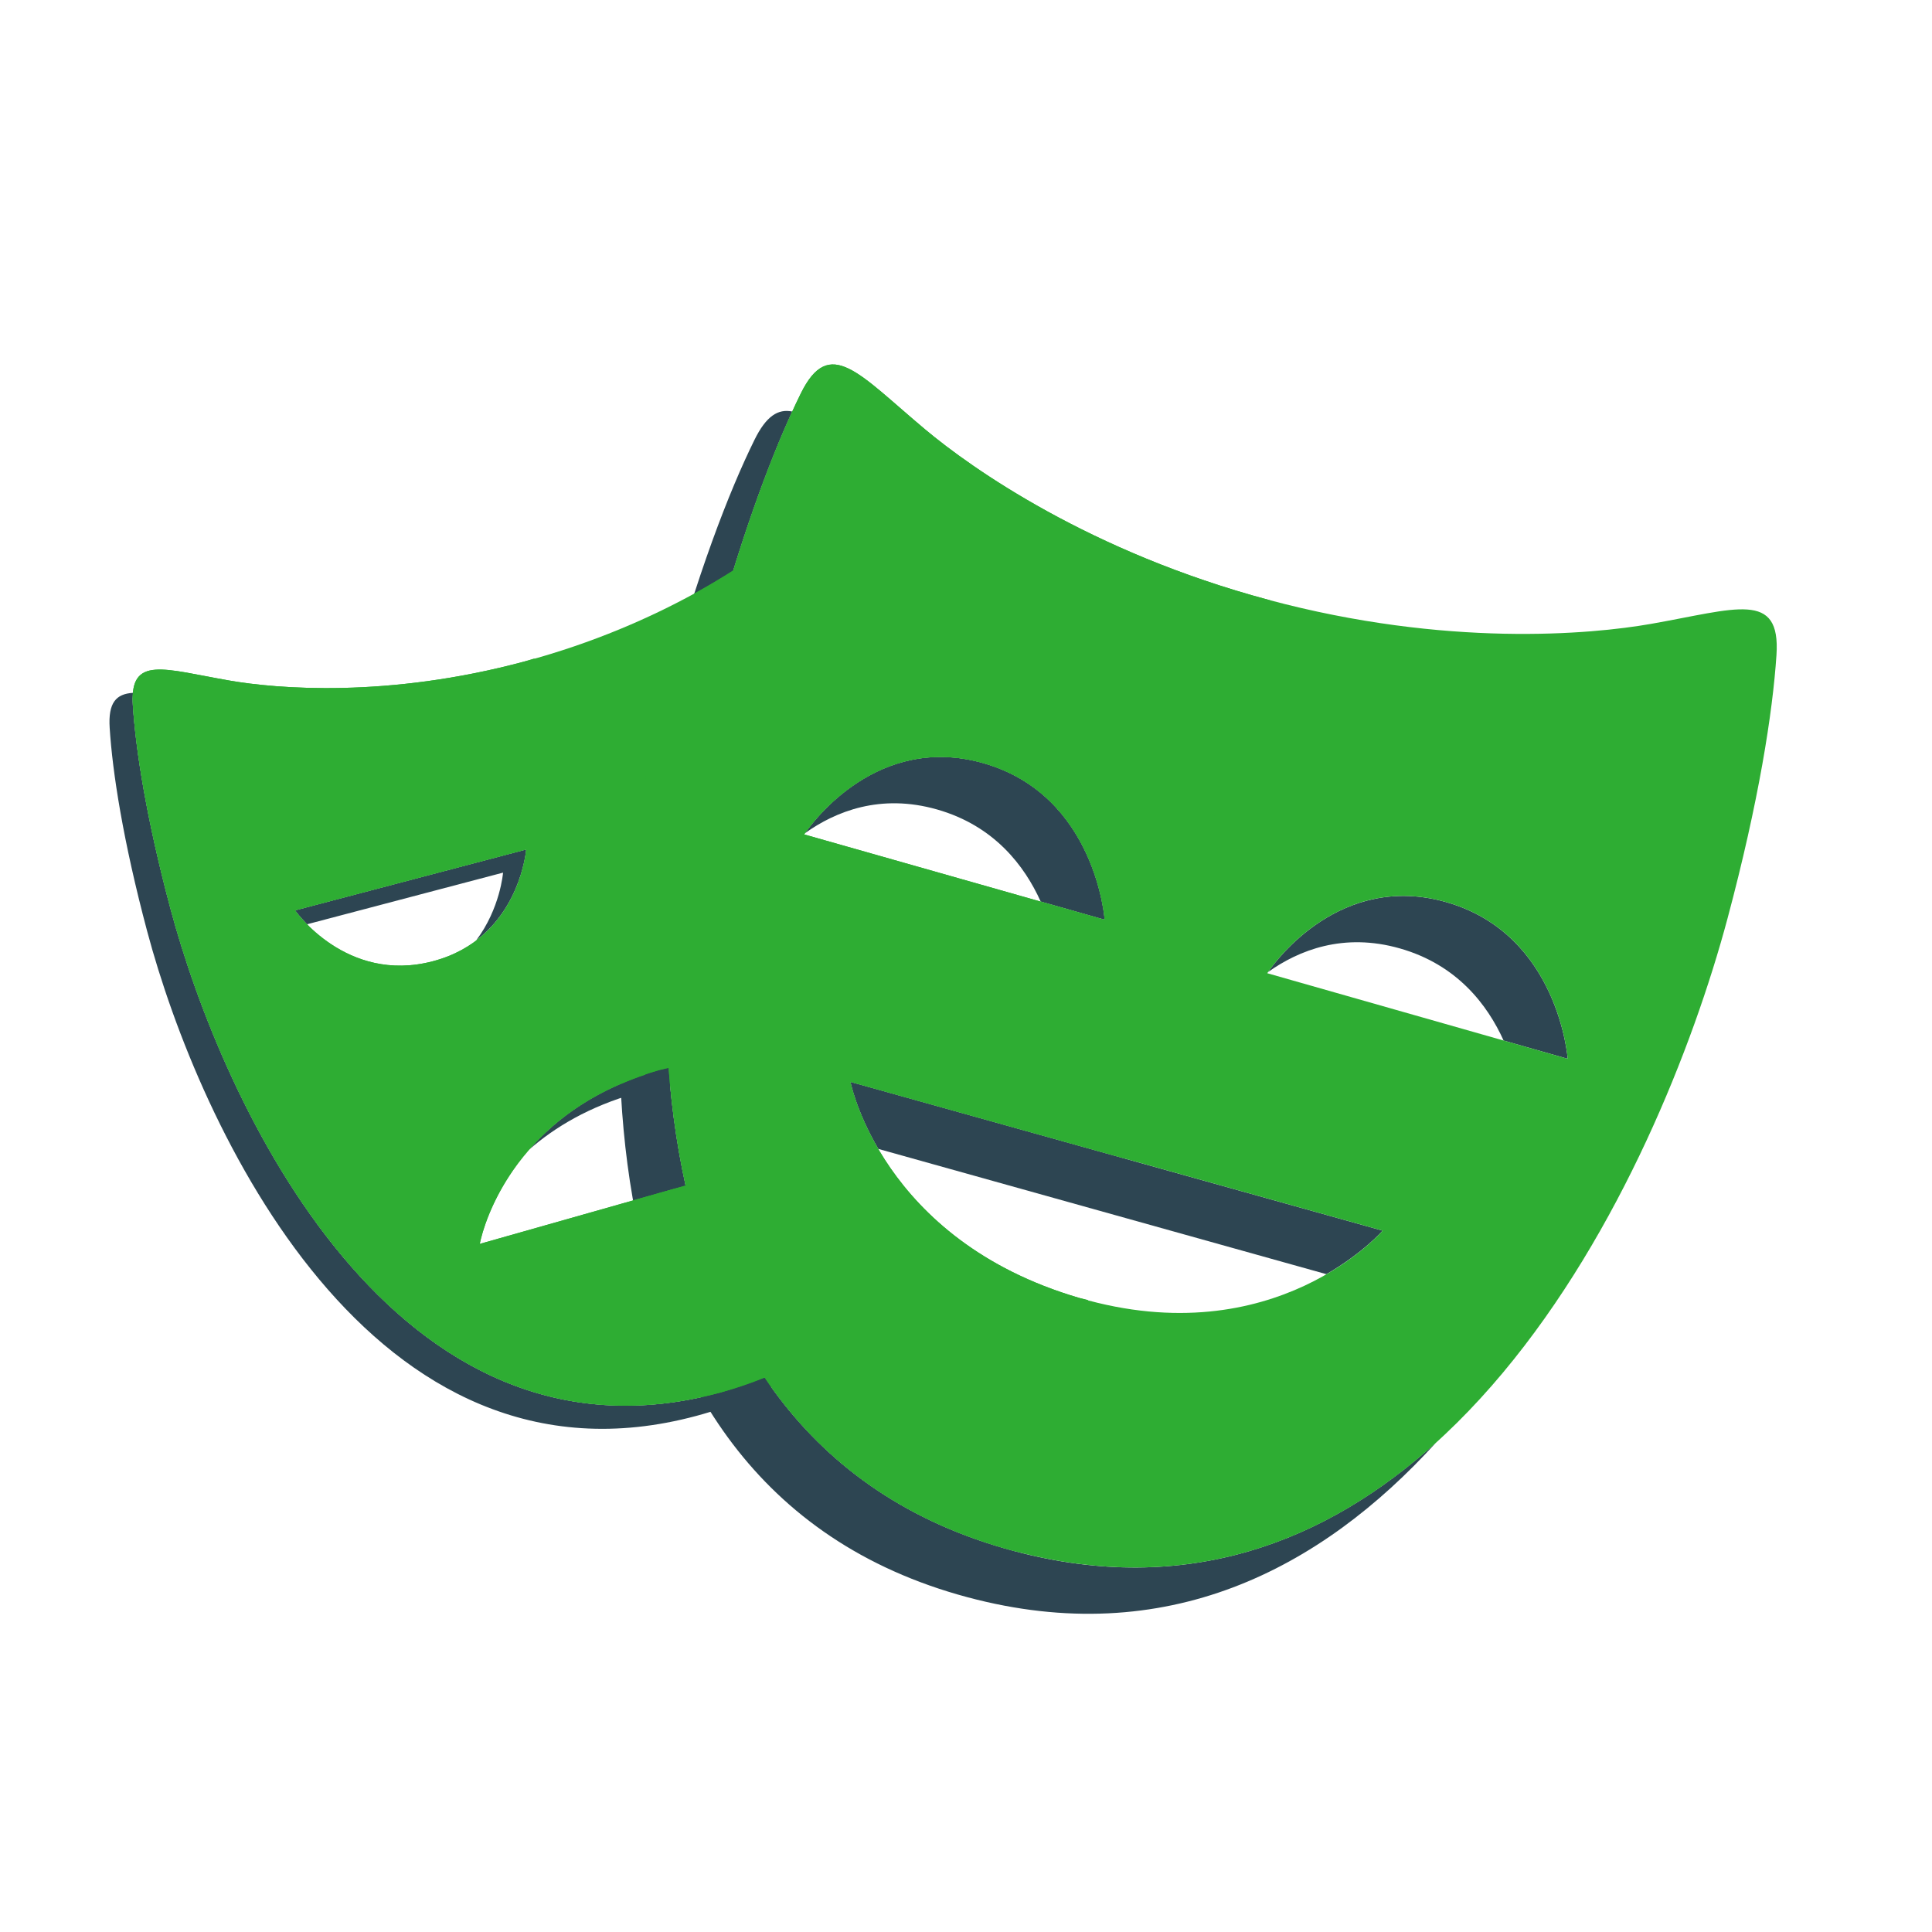
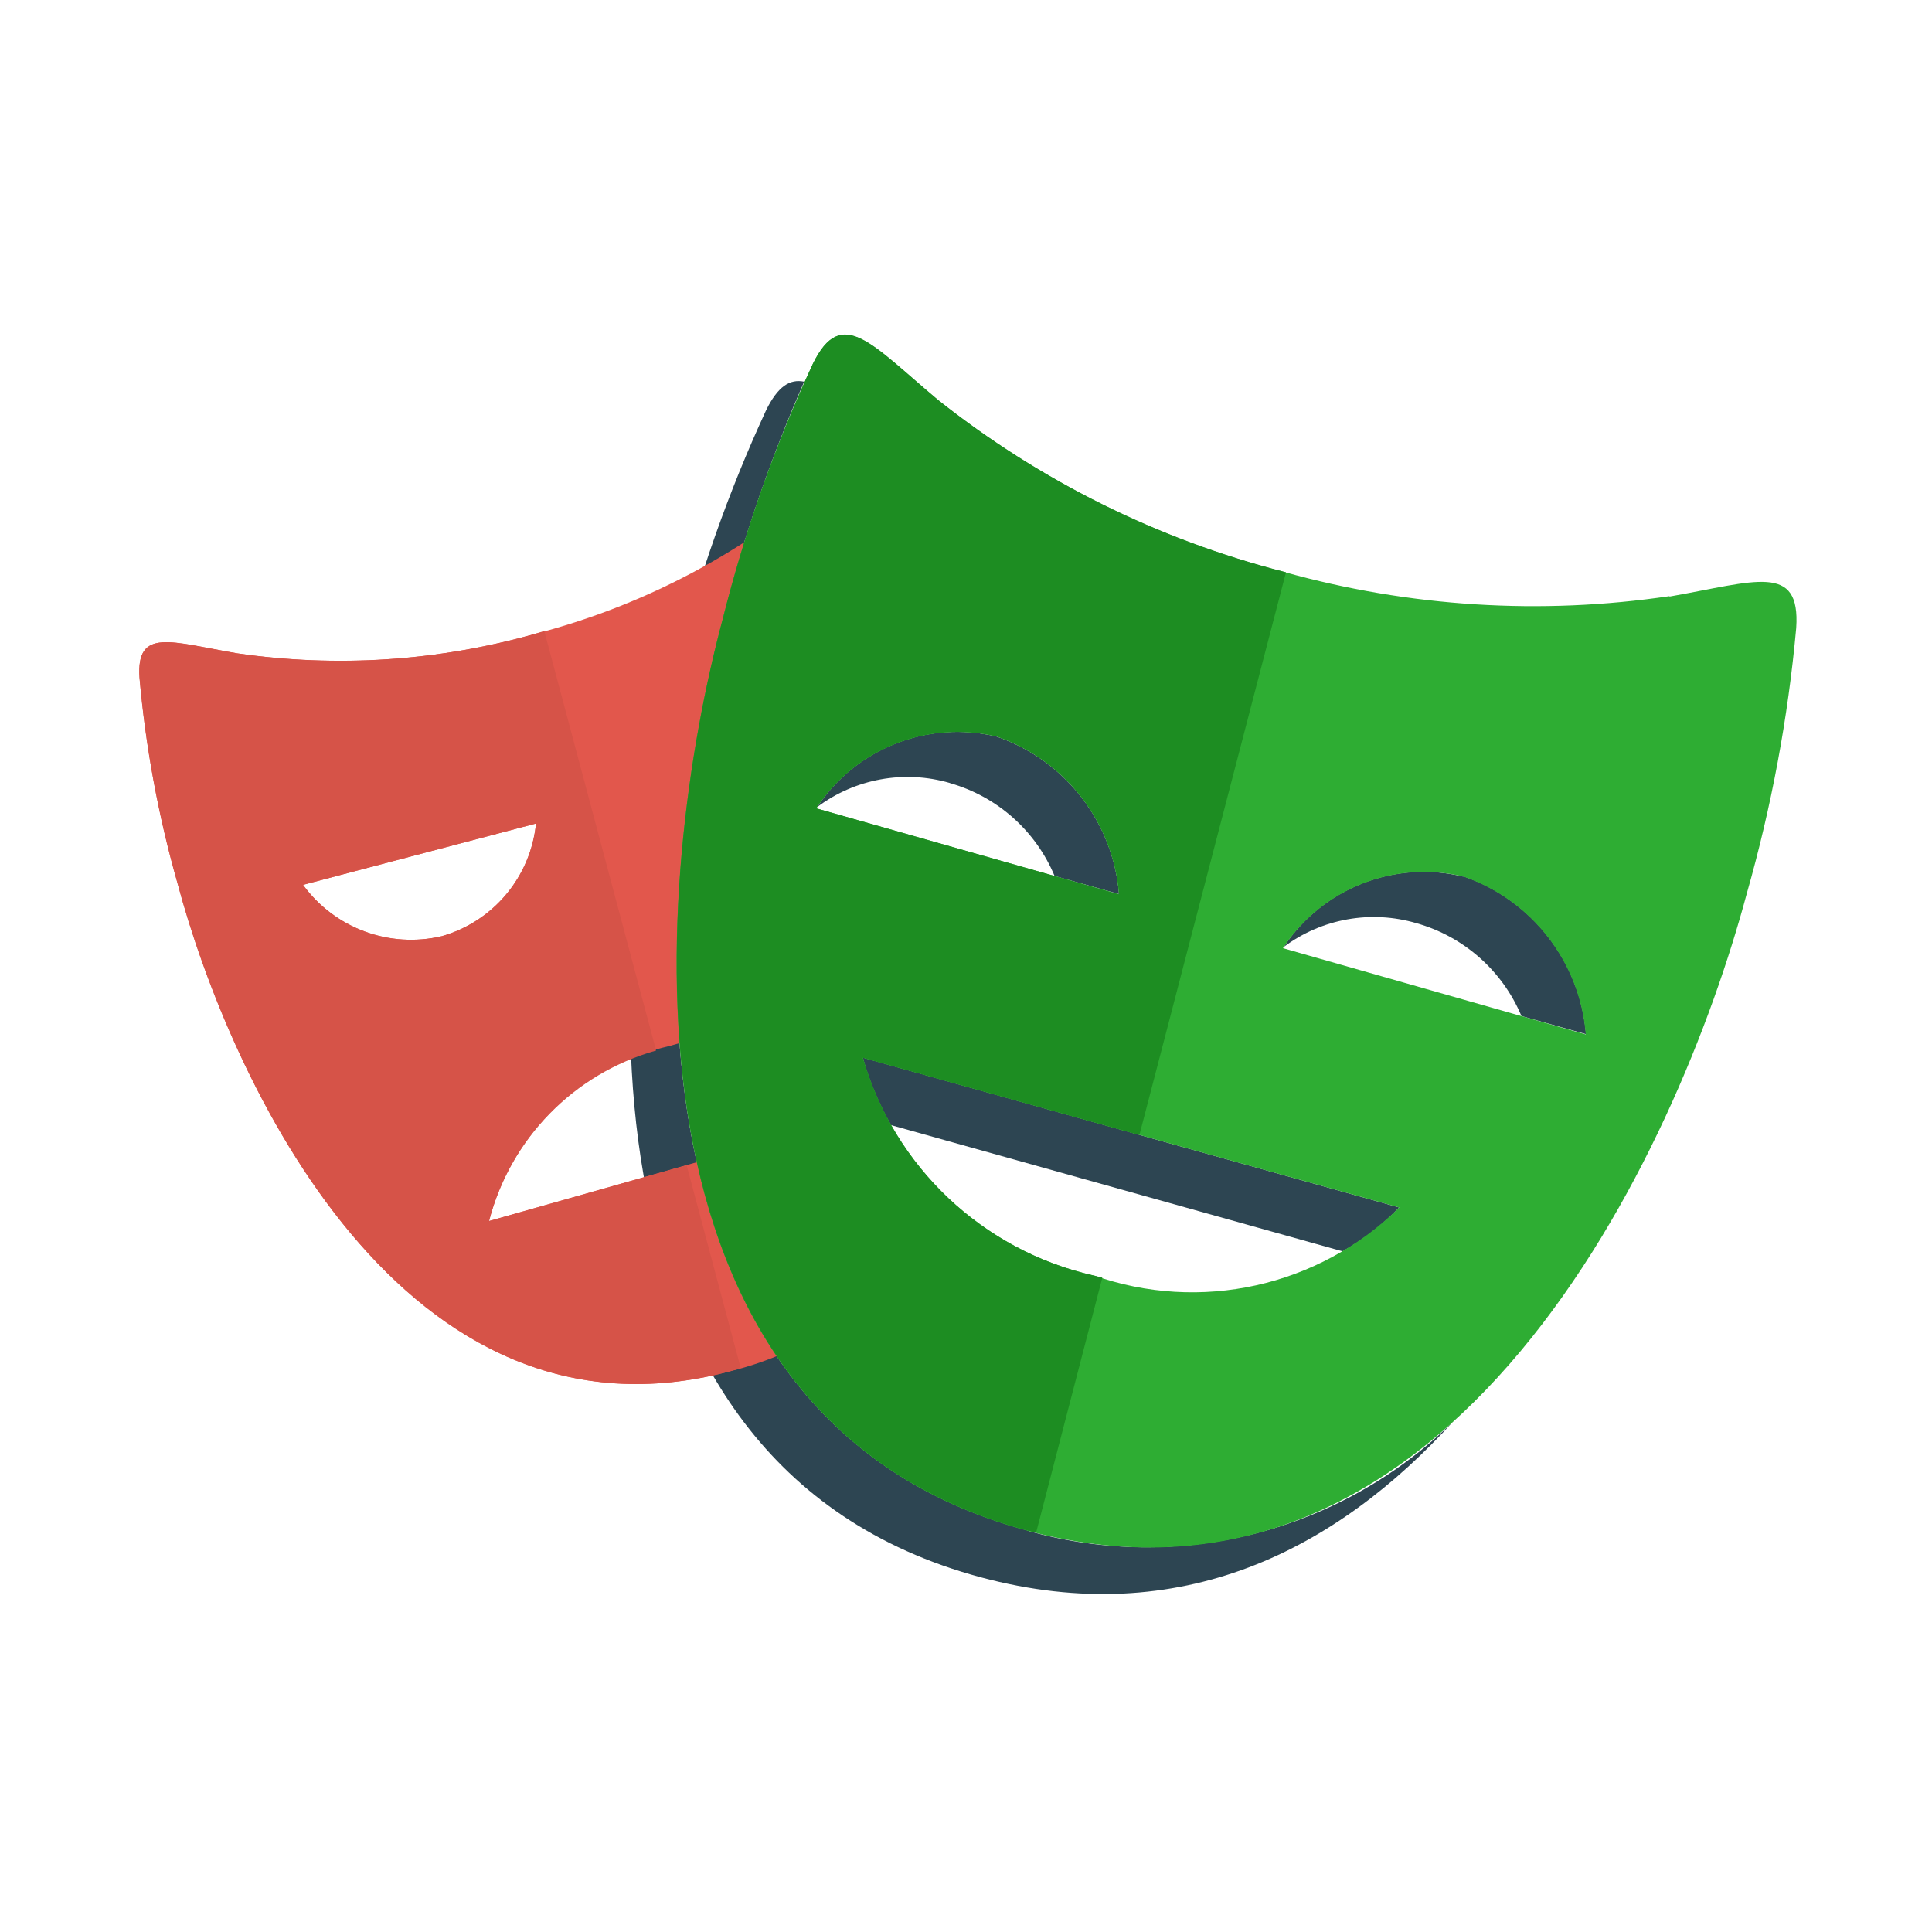
- <svg xmlns="http://www.w3.org/2000/svg" width="16px" height="16px" viewBox="0 0 400 400">
-   <g fill="#2EAD33" data-iconColor="Playwright">
-     <path d="M136.444 221.556C123.558 225.213 115.104 231.625 109.535 238.032C114.869 233.364 122.014 229.08 131.652 226.348C141.51 223.554 149.92 223.574 156.869 224.915V219.481C150.941 218.939 144.145 219.371 136.444 221.556ZM108.946 175.876L61.09 188.484C61.09 188.484 61.962 189.716 63.577 191.36L104.153 180.668C104.153 180.668 103.578 188.077 98.585 194.705C108.03 187.559 108.946 175.876 108.946 175.876ZM149.005 288.347C81.658 306.486 46.027 228.438 35.24 187.928C30.256 169.229 28.08 155.067 27.5 145.928C27.438 144.979 27.466 144.179 27.534 143.446C24.04 143.657 22.367 145.473 22.708 150.721C23.288 159.855 25.463 174.016 30.447 192.721C41.23 233.225 76.866 311.273 144.213 293.134C158.872 289.185 169.885 281.992 178.152 272.81C170.532 279.692 160.995 285.112 149.005 288.347ZM161.661 128.11V132.903H188.077C187.535 131.206 186.989 129.677 186.447 128.11H161.661Z" fill="#2D4552" />
-     <path d="M193.981 167.584C205.861 170.958 212.144 179.287 215.465 186.658L228.711 190.42C228.711 190.42 226.904 164.623 203.57 157.995C181.741 151.793 168.308 170.124 166.674 172.496C173.024 167.972 182.297 164.268 193.981 167.584ZM299.422 186.777C277.573 180.547 264.145 198.916 262.535 201.255C268.89 196.736 278.158 193.031 289.837 196.362C301.698 199.741 307.976 208.06 311.307 215.436L324.572 219.212C324.572 219.212 322.736 193.41 299.422 186.777ZM286.262 254.795L176.072 223.99C176.072 223.99 177.265 230.038 181.842 237.869L274.617 263.805C282.255 259.386 286.262 254.795 286.262 254.795ZM209.867 321.102C122.618 297.71 133.166 186.543 147.284 133.865C153.097 112.156 159.073 96.02 164.029 85.204C161.072 84.595 158.623 86.153 156.203 91.075C150.941 101.747 144.212 119.124 137.7 143.45C123.586 196.127 113.038 307.29 200.283 330.682C241.406 341.699 273.442 324.955 297.323 298.659C274.655 319.19 245.714 330.701 209.867 321.102Z" fill="#2D4552" />
-     <path d="M161.661 262.296V239.863L99.332 257.537C99.332 257.537 103.938 230.777 136.444 221.556C146.302 218.762 154.713 218.781 161.661 220.123V128.11H192.869C189.471 117.61 186.184 109.526 183.423 103.909C178.856 94.612 174.174 100.775 163.545 109.665C156.059 115.919 137.139 129.261 108.668 136.933C80.197 144.61 57.179 142.574 47.575 140.911C33.96 138.562 26.839 135.572 27.505 145.928C28.085 155.062 30.261 169.224 35.245 187.928C46.027 228.433 81.663 306.481 149.01 288.342C166.602 283.602 179.019 274.233 187.626 262.291H161.661V262.296ZM61.085 188.484L108.946 175.876C108.946 175.876 107.551 194.288 89.609 199.018C71.661 203.743 61.085 188.484 61.085 188.484Z" />
-     <path d="M341.786 129.174C329.345 131.355 299.498 134.072 262.612 124.185C225.716 114.304 201.236 97.022 191.537 88.899C177.788 77.383 171.74 69.38 165.788 81.486C160.526 92.163 153.797 109.54 147.284 133.866C133.171 186.543 122.623 297.706 209.867 321.098C297.093 344.47 343.53 242.92 357.644 190.238C364.157 165.917 367.013 147.5 367.799 135.625C368.695 122.173 359.455 126.078 341.786 129.174ZM166.497 172.756C166.497 172.756 180.246 151.372 203.565 158C226.899 164.628 228.706 190.425 228.706 190.425L166.497 172.756ZM223.42 268.713C182.403 256.698 176.077 223.99 176.077 223.99L286.262 254.796C286.262 254.791 264.021 280.578 223.42 268.713ZM262.377 201.495C262.377 201.495 276.107 180.126 299.422 186.773C322.736 193.411 324.572 219.208 324.572 219.208L262.377 201.495Z" />
-     <path d="M139.88 246.04L99.332 257.532C99.332 257.532 103.737 232.44 133.607 222.496L110.647 136.33L108.663 136.933C80.192 144.611 57.174 142.574 47.57 140.911C33.955 138.563 26.834 135.572 27.5 145.929C28.08 155.063 30.256 169.224 35.24 187.929C46.023 228.433 81.658 306.481 149.005 288.342L150.989 287.719L139.88 246.04ZM61.085 188.485L108.946 175.876C108.946 175.876 107.551 194.288 89.609 199.018C71.662 203.743 61.085 188.485 61.085 188.485Z" />
-     <path d="M225.27 269.163L223.415 268.712C182.398 256.698 176.072 223.99 176.072 223.99L232.89 239.872L262.971 124.281L262.607 124.185C225.711 114.304 201.232 97.022 191.532 88.899C177.783 77.383 171.735 69.38 165.783 81.486C160.526 92.163 153.797 109.54 147.284 133.866C133.171 186.543 122.623 297.706 209.867 321.097L211.655 321.5L225.27 269.163ZM166.497 172.756C166.497 172.756 180.246 151.372 203.565 158C226.899 164.628 228.706 190.425 228.706 190.425L166.497 172.756Z" />
-     <path d="M141.946 245.451L131.072 248.537C133.641 263.019 138.169 276.917 145.276 289.195C146.513 288.922 147.74 288.687 149 288.342C152.302 287.451 155.364 286.348 158.312 285.145C150.371 273.361 145.118 259.789 141.946 245.451ZM137.7 143.451C132.112 164.307 127.113 194.326 128.489 224.436C130.952 223.367 133.554 222.371 136.444 221.551L138.457 221.101C136.003 188.939 141.308 156.165 147.284 133.866C148.799 128.225 150.318 122.978 151.832 118.085C149.393 119.637 146.767 121.228 143.776 122.867C141.759 129.093 139.722 135.898 137.7 143.451Z" />
-   </g>
+ <svg xmlns="http://www.w3.org/2000/svg" viewBox="0 0 32 32">
+   <path d="M15.735,12.971a2.667,2.667,0,0,1,1.732,1.538l1.068.3A3.021,3.021,0,0,0,16.508,12.2a2.78,2.78,0,0,0-2.975,1.169,2.5,2.5,0,0,1,2.2-.4Zm8.5,1.548a2.776,2.776,0,0,0-2.974,1.167,2.494,2.494,0,0,1,2.2-.395A2.671,2.671,0,0,1,25.2,16.829l1.07.3a3.027,3.027,0,0,0-2.028-2.615ZM23.176,20l-8.885-2.484a4,4,0,0,0,.465,1.119l7.481,2.091A3.988,3.988,0,0,0,23.176,20Zm-6.16,5.346c-7.035-1.886-6.185-10.85-5.046-15.1a25.458,25.458,0,0,1,1.35-3.924c-.238-.049-.436.077-.631.473A23.877,23.877,0,0,0,11.2,11.025c-1.138,4.247-1.989,13.211,5.046,15.1,3.316.888,5.9-.462,7.825-2.582a7.23,7.23,0,0,1-7.052,1.81Z" style="fill: #2d4552" />
+   <path d="M13.129,20.608V18.8L8.1,20.224a4,4,0,0,1,2.992-2.9,4.349,4.349,0,0,1,2.033-.116V9.788h2.516a15.072,15.072,0,0,0-.762-1.951c-.368-.75-.746-.253-1.6.464a11.939,11.939,0,0,1-4.425,2.2,11.877,11.877,0,0,1-4.926.321c-1.1-.189-1.672-.43-1.618.4a18.314,18.314,0,0,0,.624,3.387c.869,3.266,3.743,9.559,9.173,8.1a5.455,5.455,0,0,0,3.114-2.1H13.129Zm-8.11-5.952L8.878,13.64a2.166,2.166,0,0,1-1.559,1.866A2.215,2.215,0,0,1,5.019,14.656Z" style="fill: #e2574c" />
+   <path d="M27.653,9.874a15.366,15.366,0,0,1-6.384-.4,15.358,15.358,0,0,1-5.731-2.845c-1.109-.929-1.6-1.574-2.076-.6a23.9,23.9,0,0,0-1.492,4.224c-1.138,4.247-1.988,13.211,5.046,15.1s10.778-6.3,11.916-10.552a23.977,23.977,0,0,0,.819-4.4c.072-1.085-.673-.77-2.1-.52ZM13.519,13.388a2.8,2.8,0,0,1,2.989-1.19,3.021,3.021,0,0,1,2.027,2.614Zm4.59,7.737a5.163,5.163,0,0,1-3.817-3.606L23.176,20a4.887,4.887,0,0,1-5.067,1.122Zm3.141-5.42a2.8,2.8,0,0,1,2.987-1.187,3.027,3.027,0,0,1,2.028,2.615L21.25,15.705Z" style="fill: #2ead33" />
+   <path d="M11.373,19.3,8.1,20.224A3.97,3.97,0,0,1,10.867,17.4L9.015,10.451l-.16.049a11.876,11.876,0,0,1-4.926.321c-1.1-.189-1.672-.43-1.618.4a18.315,18.315,0,0,0,.624,3.387c.869,3.266,3.743,9.559,9.173,8.1l.16-.05ZM5.019,14.656,8.878,13.64a2.166,2.166,0,0,1-1.559,1.866A2.215,2.215,0,0,1,5.019,14.656Z" style="fill: #d65348" />
+   <path d="M18.258,21.162l-.15-.036a5.163,5.163,0,0,1-3.817-3.606L18.872,18.8,21.3,9.479l-.029-.008a15.359,15.359,0,0,1-5.731-2.845c-1.109-.929-1.6-1.574-2.076-.6a23.937,23.937,0,0,0-1.492,4.224c-1.138,4.247-1.988,13.211,5.046,15.1l.144.032Zm-4.739-7.773a2.8,2.8,0,0,1,2.989-1.19,3.021,3.021,0,0,1,2.027,2.614ZM.094-.542" style="fill: #1d8d22" />
</svg>
